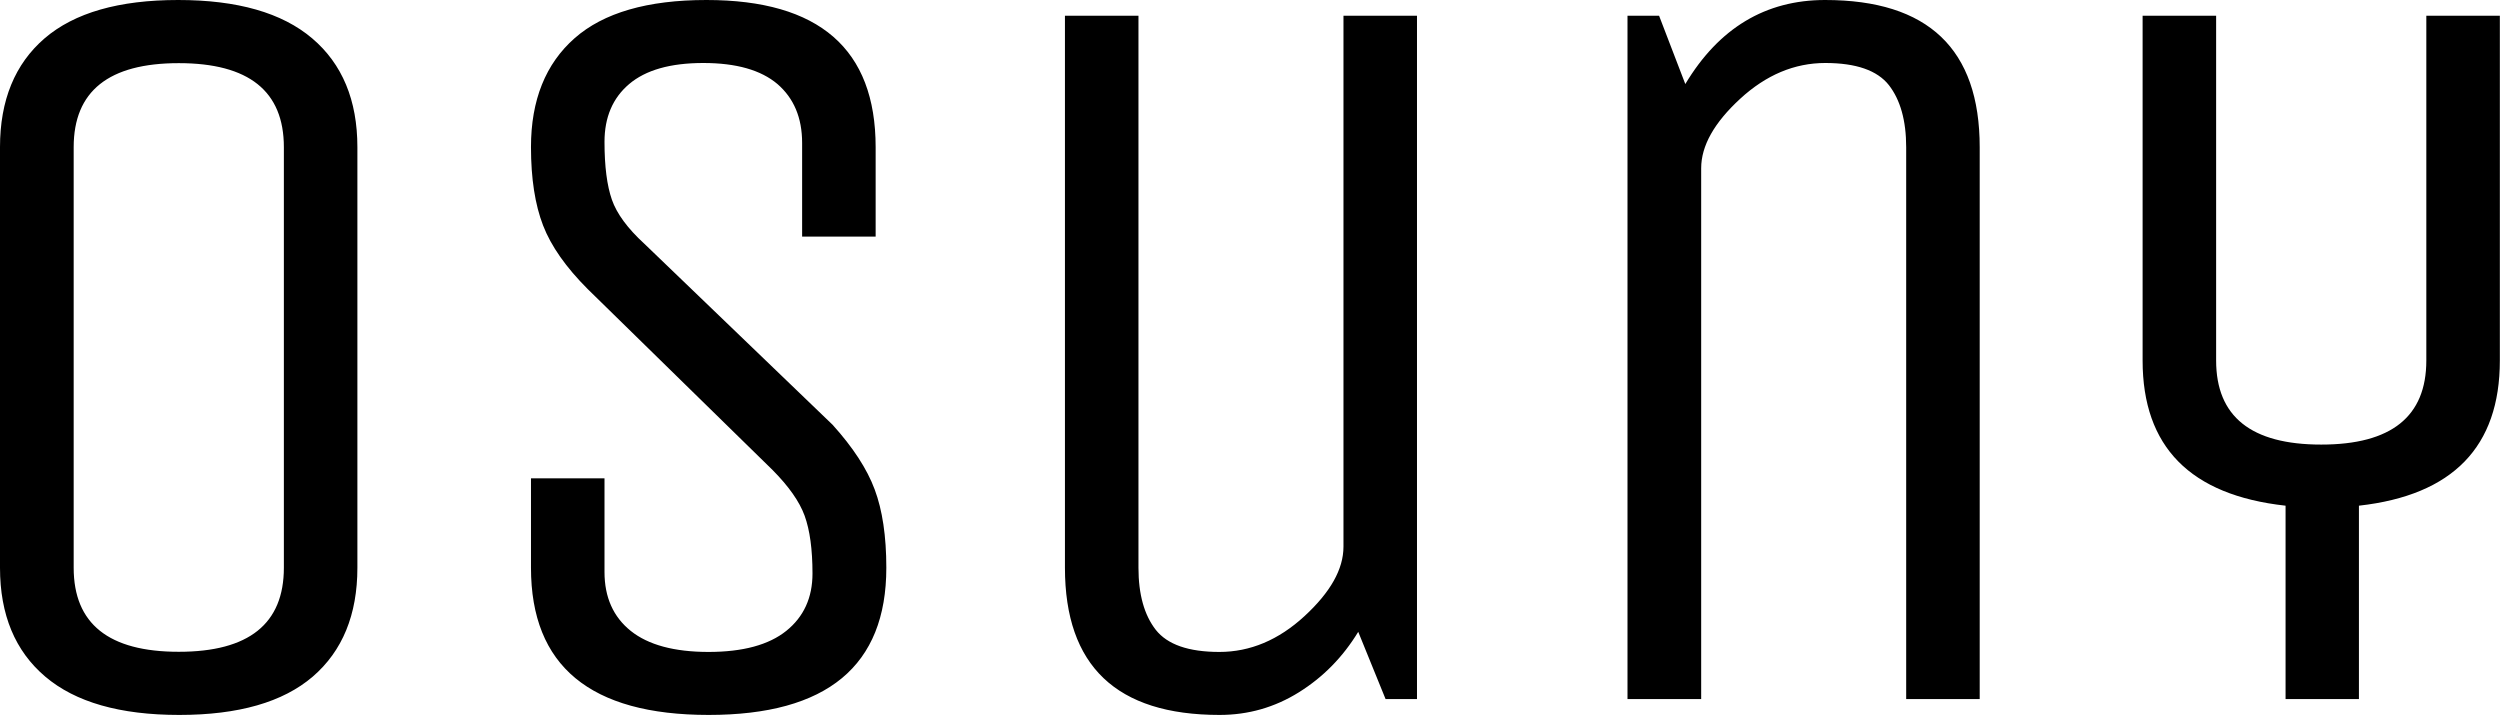
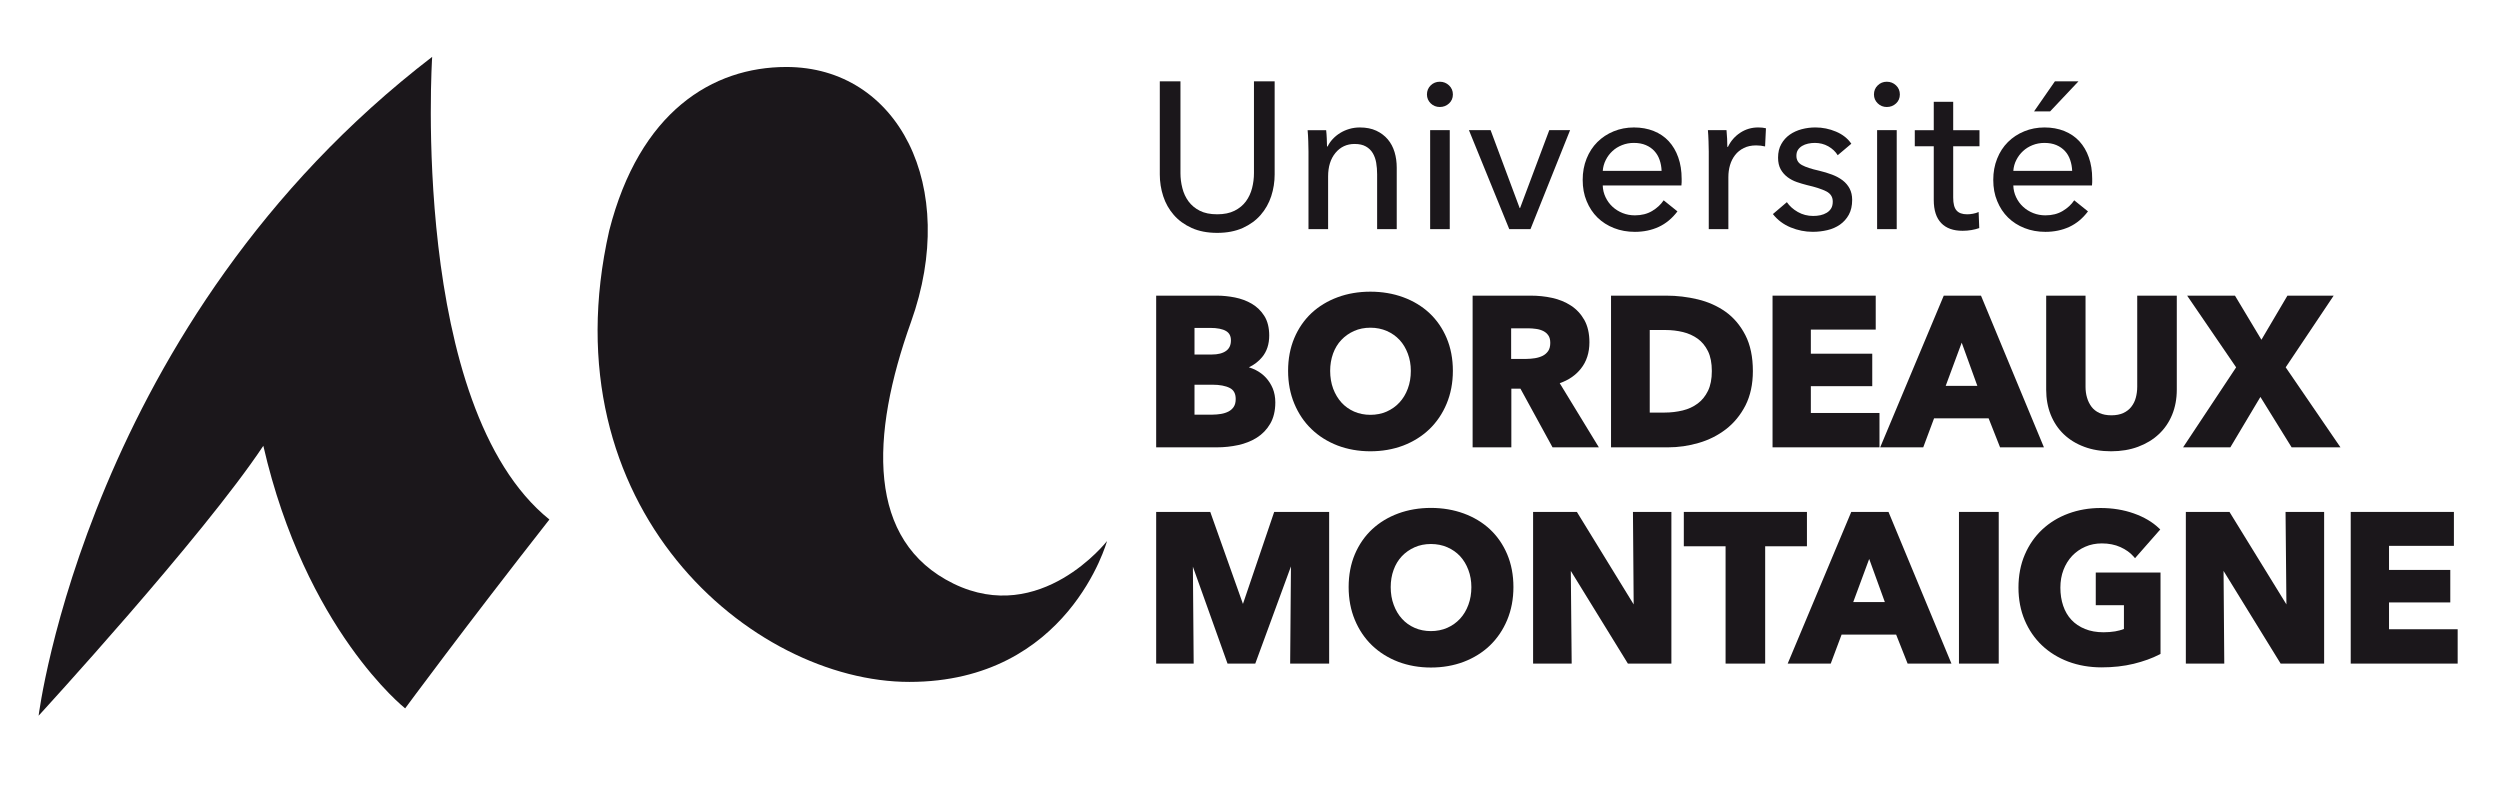
- <svg xmlns="http://www.w3.org/2000/svg" version="1.2" baseProfile="tiny" width="1591.4" height="455.1" overflow="visible" xml:space="preserve">
-   <switch>
-     <g>
-       <g fill="#000000">
-         <path d="M227.5 93.7v267.7c0 29.9-9.5 53-28.4 69.3-19 16.3-47.3 24.4-85 24.4S48 447 28.8 430.7C9.6 414.4 0 391.3 0 361.4V93.7c0-29.9 9.5-53 28.4-69.3C47.4 8.1 75.7 0 113.4 0s66.1 8.1 85.3 24.4c19.2 16.3 28.8 39.4 28.8 69.3zm-46.8 267.7V93.7c0-35.7-22.3-53.5-66.9-53.5-44.6 0-66.9 17.8-66.9 53.5v267.7c0 35.7 22.3 53.5 66.9 53.5 44.6 0 66.9-17.8 66.9-53.5zM564.2 361.4c0 62.5-37.7 93.7-113.1 93.7-75.4 0-113.1-31.2-113.1-93.7v-56.9h46.8v59.6c0 16.1 5.6 28.6 16.7 37.5 11.1 8.9 27.7 13.4 49.5 13.4 21.9 0 38.4-4.5 49.5-13.4 11.1-8.9 16.7-21.1 16.7-36.5 0-15.4-1.7-27.7-5-36.8-3.3-9.1-10.2-18.8-20.4-29.1L374.1 184c-13.8-13.8-23.3-27.3-28.4-40.5-5.1-13.2-7.7-29.8-7.7-49.9 0-29.9 9.3-53 27.8-69.3C384.2 8.1 412.2 0 449.7 0c71.8 0 107.7 31.2 107.7 93.7v56.9h-46.8V91c0-16.1-5.3-28.5-15.7-37.5-10.5-8.9-26.2-13.4-47.2-13.4-21 0-36.7 4.5-47.2 13.4s-15.7 21.2-15.7 36.8c0 15.6 1.6 27.9 4.7 36.8 3.1 8.9 10 18.3 20.7 28.1L530 270.4c12.9 14.3 21.9 28 26.8 41.2 4.9 13.1 7.4 29.7 7.4 49.8zM677.9 361.4V10h46.8v351.4c0 17 3.7 30.1 11 39.5 7.4 9.4 20.9 14.1 40.5 14.1s37.7-7.6 54.2-22.8c16.5-15.2 24.8-29.9 24.8-44.2V10H902v435h-20l-17.4-42.8c-9.8 16.1-22.4 28.9-37.8 38.5-15.4 9.6-32.2 14.4-50.5 14.4-65.6 0-98.4-31.2-98.4-93.7zM1082.8 445H1036V10h20.1l16.7 43.5c21.4-35.7 51.1-53.5 89-53.5 65.6 0 98.4 31.2 98.4 93.7V445h-46.8V93.7c0-16.9-3.7-30.1-11-39.5-7.4-9.4-20.9-14.1-40.5-14.1s-37.7 7.6-54.2 22.8c-16.5 15.2-24.8 29.9-24.8 44.2V445zM1501.7 445h-46.8V321.9c-60.7-6.7-91-37.5-91-92.4V10h46.8v219.5c0 35.7 22.3 53.5 66.9 53.5 44.6 0 66.9-17.8 66.9-53.5V10h46.8v219.5c0 54.9-29.9 85.7-89.7 92.4V445z" />
-       </g>
-     </g>
-   </switch>
+ <svg xmlns="http://www.w3.org/2000/svg" baseProfile="basic" version="1.1" viewBox="0 0 173 55" xml:space="preserve">
+   <path d="m84.23 16.115c-0.674 0-1.263-0.113-1.763-0.339-0.501-0.227-0.915-0.527-1.241-0.903-0.328-0.376-0.572-0.807-0.73-1.293-0.159-0.486-0.238-0.99-0.238-1.51v-6.443h1.43v6.357c0 0.346 0.043 0.691 0.131 1.032 0.086 0.342 0.228 0.648 0.425 0.918 0.198 0.269 0.458 0.486 0.78 0.65s0.725 0.245 1.207 0.245c0.472 0 0.873-0.081 1.199-0.245 0.327-0.164 0.59-0.381 0.788-0.65 0.197-0.27 0.339-0.576 0.427-0.918 0.086-0.341 0.129-0.686 0.129-1.032v-6.357h1.432v6.443c0 0.52-0.08 1.024-0.238 1.51-0.16 0.486-0.404 0.917-0.73 1.293-0.327 0.376-0.741 0.676-1.241 0.903-0.507 0.226-1.093 0.339-1.767 0.339" fill="#1B171B" />
+   <path d="m91.77 9.008c0.021 0.173 0.033 0.369 0.043 0.585 0.011 0.217 0.017 0.398 0.017 0.542h0.041c0.088-0.183 0.205-0.354 0.354-0.513 0.148-0.159 0.318-0.299 0.512-0.419 0.195-0.12 0.406-0.214 0.638-0.281 0.229-0.068 0.472-0.102 0.724-0.102 0.44 0 0.821 0.075 1.139 0.224s0.584 0.349 0.797 0.6c0.211 0.25 0.367 0.544 0.469 0.881s0.15 0.698 0.15 1.083v4.248h-1.357v-3.8c0-0.279-0.021-0.544-0.064-0.794s-0.123-0.472-0.237-0.665c-0.115-0.192-0.272-0.347-0.478-0.462-0.203-0.116-0.461-0.173-0.779-0.173-0.541 0-0.979 0.204-1.321 0.613-0.342 0.41-0.513 0.956-0.513 1.64v3.641h-1.358v-5.374c0-0.183-4e-3 -0.42-0.015-0.708-0.01-0.289-0.022-0.544-0.045-0.766h1.283z" fill="#1B171B" />
+   <path d="m100.54 6.537c0 0.251-0.09 0.458-0.266 0.621-0.179 0.164-0.392 0.246-0.638 0.246-0.25 0-0.459-0.084-0.633-0.253-0.17-0.168-0.258-0.373-0.258-0.614 0-0.25 0.088-0.46 0.258-0.628 0.174-0.169 0.383-0.253 0.633-0.253 0.246 0 0.459 0.084 0.638 0.253 0.176 0.168 0.266 0.378 0.266 0.628m-0.217 9.318h-1.357v-6.848h1.357v6.848z" fill="#1B171B" />
+   <polygon points="105.91 15.855 104.44 15.855 101.65 9.007 103.15 9.007 105.16 14.396 105.19 14.396 107.21 9.007 108.65 9.007" fill="#1B171B" />
+   <path d="m116.37 12.374v0.231l-0.016 0.231h-5.445c0.01 0.288 0.074 0.558 0.195 0.811s0.28 0.473 0.483 0.66c0.201 0.187 0.437 0.333 0.701 0.438s0.545 0.157 0.844 0.157c0.461 0 0.863-0.101 1.199-0.303s0.603-0.448 0.795-0.737l0.953 0.766c-0.367 0.485-0.798 0.842-1.293 1.072-0.496 0.229-1.048 0.344-1.654 0.344-0.521 0-1.002-0.087-1.442-0.26-0.443-0.174-0.824-0.417-1.144-0.73s-0.567-0.691-0.75-1.134c-0.187-0.443-0.274-0.934-0.274-1.474 0-0.529 0.088-1.018 0.268-1.466s0.428-0.831 0.746-1.148c0.318-0.319 0.695-0.566 1.129-0.744 0.434-0.179 0.902-0.268 1.402-0.268 0.502 0 0.959 0.082 1.369 0.246 0.409 0.164 0.758 0.399 1.043 0.708 0.282 0.308 0.504 0.681 0.657 1.12 0.156 0.438 0.234 0.931 0.234 1.48m-1.388-0.549c-8e-3 -0.27-0.055-0.522-0.137-0.758-0.082-0.237-0.201-0.441-0.361-0.614-0.157-0.174-0.354-0.311-0.592-0.412-0.236-0.101-0.512-0.152-0.83-0.152-0.289 0-0.561 0.051-0.815 0.152-0.257 0.101-0.478 0.238-0.664 0.412-0.188 0.173-0.343 0.377-0.461 0.614-0.121 0.236-0.191 0.488-0.211 0.758h4.071z" fill="#1B171B" />
+   <path d="m118.23 9.773c-0.01-0.289-0.022-0.544-0.043-0.766h1.287c0.019 0.174 0.033 0.374 0.043 0.6 8e-3 0.226 0.014 0.411 0.014 0.556h0.044c0.192-0.404 0.475-0.73 0.846-0.975 0.371-0.246 0.787-0.369 1.25-0.369 0.211 0 0.39 0.02 0.533 0.058l-0.06 1.257c-0.19-0.048-0.397-0.072-0.619-0.072-0.328 0-0.612 0.06-0.854 0.181-0.242 0.12-0.441 0.281-0.6 0.484-0.158 0.202-0.275 0.435-0.354 0.7-0.077 0.265-0.114 0.542-0.114 0.831v3.597h-1.357v-5.374c-1e-3 -0.183-5e-3 -0.419-0.016-0.708" fill="#1B171B" />
+   <path d="m127.17 10.741c-0.154-0.25-0.371-0.455-0.65-0.614-0.278-0.159-0.592-0.238-0.938-0.238-0.154 0-0.309 0.017-0.463 0.05-0.154 0.034-0.291 0.087-0.412 0.159-0.119 0.072-0.217 0.164-0.289 0.275-0.072 0.11-0.107 0.248-0.107 0.411 0 0.289 0.129 0.504 0.392 0.643 0.26 0.14 0.647 0.268 1.17 0.383 0.325 0.077 0.629 0.169 0.91 0.275 0.276 0.105 0.521 0.238 0.729 0.396 0.207 0.159 0.367 0.349 0.484 0.571 0.114 0.221 0.174 0.481 0.174 0.78 0 0.404-0.078 0.746-0.231 1.026-0.154 0.279-0.359 0.508-0.613 0.686-0.256 0.178-0.547 0.306-0.875 0.382-0.326 0.077-0.662 0.116-1.012 0.116-0.521 0-1.027-0.101-1.521-0.303-0.496-0.203-0.908-0.511-1.234-0.925l0.967-0.824c0.185 0.27 0.437 0.497 0.759 0.68 0.321 0.183 0.676 0.274 1.062 0.274 0.172 0 0.338-0.016 0.498-0.05 0.158-0.034 0.303-0.09 0.432-0.167 0.131-0.076 0.234-0.178 0.312-0.303 0.076-0.125 0.113-0.284 0.113-0.477 0-0.318-0.15-0.553-0.453-0.708-0.305-0.154-0.75-0.298-1.336-0.433-0.23-0.058-0.467-0.128-0.701-0.209-0.236-0.082-0.449-0.196-0.643-0.34-0.191-0.145-0.351-0.325-0.472-0.542-0.118-0.216-0.18-0.484-0.18-0.801 0-0.366 0.073-0.682 0.226-0.947 0.147-0.264 0.344-0.481 0.584-0.65 0.241-0.168 0.516-0.293 0.823-0.375s0.625-0.123 0.953-0.123c0.49 0 0.965 0.096 1.422 0.289s0.812 0.472 1.062 0.838l-0.942 0.795z" fill="#1B171B" />
+   <path d="m131.47 6.537c0 0.251-0.088 0.458-0.264 0.621-0.178 0.164-0.389 0.246-0.639 0.246-0.248 0-0.457-0.084-0.629-0.253-0.174-0.168-0.26-0.373-0.26-0.614 0-0.25 0.086-0.46 0.26-0.628 0.172-0.169 0.381-0.253 0.629-0.253 0.25 0 0.461 0.084 0.639 0.253 0.176 0.168 0.264 0.378 0.264 0.628m-0.217 9.318h-1.357v-6.848h1.357v6.848z" fill="#1B171B" />
+   <path d="m136.98 10.12h-1.819v3.557c0 0.413 0.075 0.709 0.231 0.886 0.152 0.178 0.398 0.267 0.734 0.267 0.127 0 0.262-0.013 0.404-0.04 0.145-0.026 0.277-0.066 0.391-0.119l0.043 1.112c-0.162 0.058-0.344 0.103-0.541 0.137s-0.4 0.051-0.613 0.051c-0.646 0-1.139-0.178-1.479-0.535-0.343-0.356-0.515-0.89-0.515-1.603v-3.713h-1.313v-1.112h1.313v-1.965h1.345v1.965h1.819v1.112z" fill="#1B171B" />
+   <path d="m144.78 12.374v0.231l-0.015 0.231h-5.444c8e-3 0.288 0.074 0.557 0.194 0.811 0.119 0.253 0.279 0.473 0.482 0.66 0.2 0.187 0.438 0.333 0.7 0.438 0.264 0.105 0.548 0.157 0.845 0.157 0.463 0 0.862-0.101 1.198-0.303 0.339-0.202 0.604-0.448 0.796-0.737l0.952 0.766c-0.364 0.485-0.797 0.842-1.291 1.072-0.498 0.229-1.049 0.344-1.655 0.344-0.521 0-1.002-0.087-1.44-0.26-0.445-0.174-0.824-0.417-1.144-0.73s-0.568-0.691-0.75-1.134c-0.187-0.443-0.274-0.934-0.274-1.474 0-0.529 0.088-1.018 0.268-1.466 0.178-0.448 0.426-0.83 0.746-1.149 0.317-0.317 0.695-0.565 1.129-0.743 0.434-0.179 0.902-0.268 1.404-0.268 0.5 0 0.957 0.082 1.366 0.246 0.408 0.164 0.759 0.4 1.044 0.708 0.282 0.308 0.504 0.681 0.655 1.119 0.158 0.439 0.234 0.932 0.234 1.481m-1.386-0.549c-0.01-0.269-0.057-0.522-0.139-0.758-0.08-0.236-0.199-0.441-0.359-0.614-0.16-0.174-0.356-0.311-0.592-0.412s-0.514-0.151-0.83-0.151c-0.289 0-0.561 0.05-0.816 0.151s-0.477 0.238-0.663 0.412c-0.189 0.173-0.343 0.378-0.464 0.614s-0.19 0.489-0.209 0.758h4.072zm-1.526-4.117h-1.111l1.443-2.081h1.631l-1.963 2.081z" fill="#1B171B" />
+   <path d="m84.214 30.956h-4.207v-10.497h4.207c0.4 0 0.819 0.042 1.241 0.125 0.426 0.085 0.818 0.231 1.168 0.435 0.354 0.208 0.646 0.491 0.869 0.846 0.225 0.358 0.338 0.813 0.338 1.356 0 0.598-0.166 1.102-0.492 1.494-0.246 0.297-0.553 0.531-0.916 0.703 0.164 0.049 0.324 0.113 0.477 0.19 0.271 0.138 0.504 0.313 0.701 0.526 0.197 0.214 0.357 0.466 0.476 0.748 0.114 0.285 0.176 0.609 0.176 0.961 0 0.58-0.119 1.078-0.353 1.478-0.229 0.396-0.541 0.721-0.924 0.963-0.379 0.238-0.812 0.412-1.293 0.516-0.475 0.102-0.97 0.156-1.468 0.156m-1.555-2.263h1.253c0.186 0 0.38-0.018 0.578-0.049 0.191-0.031 0.367-0.088 0.523-0.168 0.148-0.076 0.271-0.186 0.361-0.322 0.09-0.137 0.137-0.317 0.137-0.541 0-0.372-0.133-0.62-0.404-0.762-0.296-0.153-0.706-0.229-1.208-0.229h-1.239l-1e-3 2.071zm0-4.16h1.194c0.432 0 0.767-0.086 0.998-0.256 0.221-0.162 0.329-0.399 0.329-0.724 0-0.299-0.109-0.508-0.333-0.643-0.244-0.146-0.615-0.219-1.108-0.219h-1.08v1.842z" fill="#1B171B" />
+   <path d="m94.83 31.229c-0.811 0-1.572-0.135-2.264-0.397-0.693-0.267-1.303-0.647-1.808-1.136-0.508-0.485-0.907-1.079-1.192-1.764-0.285-0.683-0.43-1.445-0.43-2.27 0-0.832 0.145-1.596 0.43-2.268 0.285-0.676 0.688-1.257 1.192-1.73 0.507-0.471 1.113-0.839 1.81-1.096 0.688-0.255 1.451-0.384 2.262-0.384 0.812 0 1.576 0.129 2.271 0.384 0.696 0.255 1.307 0.624 1.813 1.096 0.506 0.474 0.91 1.055 1.194 1.729 0.285 0.674 0.431 1.438 0.431 2.27 0 0.823-0.146 1.587-0.431 2.269-0.284 0.686-0.688 1.278-1.192 1.766-0.508 0.486-1.119 0.869-1.813 1.135-0.697 0.263-1.46 0.396-2.273 0.396m0-8.552c-0.412 0-0.791 0.076-1.129 0.227s-0.635 0.36-0.881 0.621c-0.246 0.258-0.439 0.576-0.572 0.942-0.133 0.37-0.201 0.772-0.201 1.196 0 0.444 0.07 0.858 0.207 1.231 0.141 0.373 0.334 0.695 0.574 0.961 0.24 0.265 0.535 0.474 0.873 0.625 0.676 0.302 1.586 0.302 2.26 0 0.338-0.151 0.635-0.36 0.881-0.627 0.246-0.264 0.441-0.586 0.578-0.959 0.141-0.371 0.209-0.787 0.209-1.231 0-0.426-0.068-0.827-0.209-1.194-0.137-0.366-0.328-0.687-0.57-0.946s-0.539-0.469-0.881-0.619c-0.344-0.15-0.727-0.227-1.139-0.227" fill="#1B171B" />
+   <path d="m110.64 30.954h-3.205l-2.221-4.06h-0.629v4.06h-2.68v-10.495h4.033c0.498 0 0.992 0.051 1.465 0.154 0.481 0.104 0.92 0.283 1.303 0.532 0.387 0.251 0.699 0.588 0.932 1 0.23 0.414 0.35 0.932 0.35 1.539 0 0.721-0.198 1.338-0.594 1.831-0.358 0.452-0.85 0.79-1.461 1.002l2.707 4.437zm-6.069-6.117h1.041c0.195 0 0.4-0.018 0.604-0.049 0.199-0.032 0.381-0.088 0.541-0.168 0.154-0.078 0.279-0.188 0.379-0.332 0.094-0.139 0.143-0.328 0.143-0.561 0-0.211-0.043-0.383-0.129-0.51-0.09-0.131-0.2-0.23-0.342-0.303-0.146-0.074-0.313-0.127-0.496-0.152-0.192-0.027-0.379-0.043-0.553-0.043h-1.188v2.118z" fill="#1B171B" />
+   <path d="m115.43 30.956h-3.947v-10.497h3.832c0.729 0 1.459 0.086 2.17 0.257 0.718 0.172 1.363 0.461 1.925 0.858 0.562 0.401 1.022 0.945 1.368 1.616 0.347 0.672 0.521 1.509 0.521 2.488 0 0.912-0.174 1.712-0.514 2.38-0.34 0.662-0.795 1.217-1.352 1.646-0.558 0.428-1.189 0.746-1.888 0.947-0.689 0.203-1.404 0.305-2.115 0.305m-1.268-2.406h1.037c0.428 0 0.848-0.051 1.246-0.147 0.391-0.096 0.738-0.256 1.035-0.478 0.295-0.217 0.533-0.512 0.711-0.875 0.178-0.364 0.268-0.825 0.268-1.371 0-0.555-0.09-1.018-0.268-1.379-0.178-0.358-0.414-0.647-0.709-0.86-0.299-0.215-0.642-0.37-1.021-0.462-0.389-0.094-0.793-0.141-1.203-0.141h-1.096v5.713z" fill="#1B171B" />
+   <polygon points="130.06 30.955 122.66 30.955 122.66 20.459 129.8 20.459 129.8 22.808 125.31 22.808 125.31 24.476 129.56 24.476 129.56 26.723 125.31 26.723 125.31 28.578 130.06 28.578" fill="#1B171B" />
+   <path d="m141.44 30.956h-3.035l-0.793-2.009h-3.774l-0.75 2.009h-2.979l4.399-10.497h2.576l0.035 0.082 4.321 10.415zm-6.797-4.256h2.189l-1.082-2.988-1.107 2.988z" fill="#1B171B" />
+   <path d="m146.09 31.229c-0.688 0-1.314-0.104-1.865-0.312-0.553-0.205-1.029-0.5-1.418-0.873s-0.69-0.828-0.899-1.349c-0.207-0.516-0.312-1.1-0.312-1.731v-6.504h2.723v6.304c0 0.266 0.033 0.521 0.104 0.756 0.068 0.235 0.173 0.446 0.31 0.629 0.137 0.18 0.317 0.324 0.543 0.43 0.229 0.105 0.506 0.16 0.832 0.16 0.324 0 0.604-0.055 0.83-0.16 0.227-0.105 0.412-0.252 0.551-0.432 0.145-0.185 0.248-0.394 0.309-0.625 0.064-0.238 0.098-0.496 0.098-0.758v-6.304h2.738v6.504c0 0.632-0.109 1.216-0.322 1.734-0.213 0.521-0.522 0.975-0.92 1.346-0.396 0.373-0.881 0.666-1.438 0.873s-1.184 0.312-1.864 0.312" fill="#1B171B" />
+   <polygon points="161.96 30.955 158.58 30.955 156.42 27.467 154.34 30.955 151.07 30.955 154.74 25.42 151.35 20.459 154.66 20.459 156.49 23.511 158.29 20.459 161.49 20.459 158.17 25.418" fill="#1B171B" />
+   <polygon points="91.977 45.921 89.279 45.921 89.334 39.195 86.865 45.921 84.945 45.921 82.548 39.214 82.602 45.921 80.007 45.921 80.007 35.425 83.75 35.425 86.012 41.792 88.174 35.425 91.977 35.425" fill="#1B171B" />
+   <path d="m99.02 46.193c-0.811 0-1.571-0.135-2.264-0.397-0.693-0.267-1.301-0.646-1.809-1.133-0.508-0.488-0.908-1.082-1.193-1.767-0.283-0.68-0.428-1.442-0.428-2.269 0-0.835 0.145-1.599 0.428-2.269 0.287-0.674 0.688-1.256 1.195-1.729s1.115-0.841 1.807-1.097c0.691-0.254 1.453-0.385 2.264-0.385 0.812 0 1.574 0.131 2.271 0.385 0.698 0.256 1.31 0.625 1.815 1.097 0.506 0.474 0.908 1.054 1.193 1.729 0.285 0.674 0.43 1.437 0.43 2.269 0 0.823-0.145 1.586-0.43 2.269-0.285 0.686-0.686 1.277-1.193 1.767-0.506 0.485-1.114 0.866-1.813 1.133-0.699 0.265-1.463 0.397-2.273 0.397m0-8.548c-0.412 0-0.793 0.076-1.131 0.227s-0.635 0.359-0.881 0.619c-0.246 0.261-0.439 0.578-0.57 0.943-0.135 0.365-0.201 0.77-0.201 1.195 0 0.444 0.068 0.857 0.209 1.23 0.138 0.375 0.33 0.697 0.572 0.961 0.24 0.267 0.533 0.477 0.871 0.625 0.674 0.303 1.582 0.304 2.262 0 0.339-0.148 0.634-0.36 0.882-0.625 0.245-0.266 0.44-0.588 0.577-0.961 0.14-0.373 0.209-0.786 0.209-1.23 0-0.425-0.069-0.827-0.209-1.193-0.137-0.367-0.33-0.686-0.571-0.947-0.242-0.26-0.537-0.467-0.881-0.617-0.342-0.151-0.726-0.227-1.138-0.227" fill="#1B171B" />
+   <polygon points="115.66 45.921 112.65 45.921 108.7 39.507 108.76 45.921 106.09 45.921 106.09 35.425 109.12 35.425 113.05 41.825 113 35.425 115.66 35.425" fill="#1B171B" />
+   <polygon points="122.15 45.921 119.41 45.921 119.41 37.802 116.52 37.802 116.52 35.425 125.04 35.425 125.04 37.802 122.15 37.802" fill="#1B171B" />
+   <path d="m135.04 45.921h-3.033l-0.795-2.008h-3.773l-0.752 2.008h-2.979l4.399-10.496h2.578l0.033 0.082 4.322 10.414zm-6.797-4.256h2.189l-1.084-2.987-1.105 2.987z" fill="#1B171B" />
+   <rect x="135.56" y="35.425" width="2.752" height="10.496" fill="#1B171B" />
+   <path d="m145.43 46.182c-0.83 0-1.607-0.136-2.307-0.398-0.703-0.266-1.314-0.645-1.822-1.127s-0.908-1.068-1.193-1.742c-0.285-0.672-0.43-1.432-0.43-2.254 0-0.834 0.146-1.602 0.438-2.279 0.289-0.676 0.695-1.262 1.207-1.74 0.513-0.479 1.119-0.85 1.81-1.104 0.687-0.254 1.437-0.384 2.228-0.384 0.819 0 1.594 0.125 2.299 0.375 0.707 0.25 1.291 0.595 1.736 1.021l0.094 0.088-1.746 1.988-0.1-0.115c-0.228-0.262-0.531-0.481-0.908-0.651-0.375-0.17-0.81-0.256-1.287-0.256-0.414 0-0.799 0.075-1.146 0.229-0.348 0.15-0.652 0.363-0.91 0.633-0.256 0.271-0.457 0.596-0.6 0.967-0.143 0.373-0.215 0.787-0.215 1.232 0 0.455 0.066 0.879 0.195 1.256 0.127 0.375 0.317 0.703 0.569 0.971 0.25 0.269 0.563 0.48 0.937 0.633 0.371 0.151 0.803 0.228 1.285 0.228 0.28 0 0.551-0.021 0.803-0.062 0.215-0.037 0.42-0.092 0.609-0.166v-1.645h-1.949v-2.262h4.481v5.633l-0.069 0.037c-0.509 0.264-1.107 0.479-1.785 0.646-0.68 0.166-1.429 0.248-2.224 0.248" fill="#1B171B" />
+   <polygon points="160.83 45.921 157.82 45.921 153.87 39.507 153.92 45.921 151.26 45.921 151.26 35.425 154.28 35.425 158.22 41.825 158.16 35.425 160.83 35.425" fill="#1B171B" />
+   <polygon points="170.07 45.921 162.67 45.921 162.67 35.425 169.81 35.425 169.81 37.773 165.32 37.773 165.32 39.439 169.56 39.439 169.56 41.688 165.32 41.688 165.32 43.544 170.07 43.544" fill="#1B171B" />
+   <path d="m2.672 49.527s3.388-27.286 27.234-45.593c0 0-1.577 24.201 8.112 32.016-5.869 7.483-9.981 13.069-9.981 13.069s-6.885-5.422-9.815-18.17c-4.181 6.297-15.55 18.678-15.55 18.678" fill="#1B171B" />
+   <path d="m54.414 4.635c7.732 0 11.991 8.255 8.625 17.653-2.822 7.885-3.082 15.155 2.945 18.101 6.032 2.944 10.621-2.947 10.621-2.947s-2.663 9.746-13.674 9.746c-10.909 0-25.123-12.041-20.774-31.227 2.098-8.234 7.147-11.326 12.257-11.326" fill="#1B171B" />
</svg>
